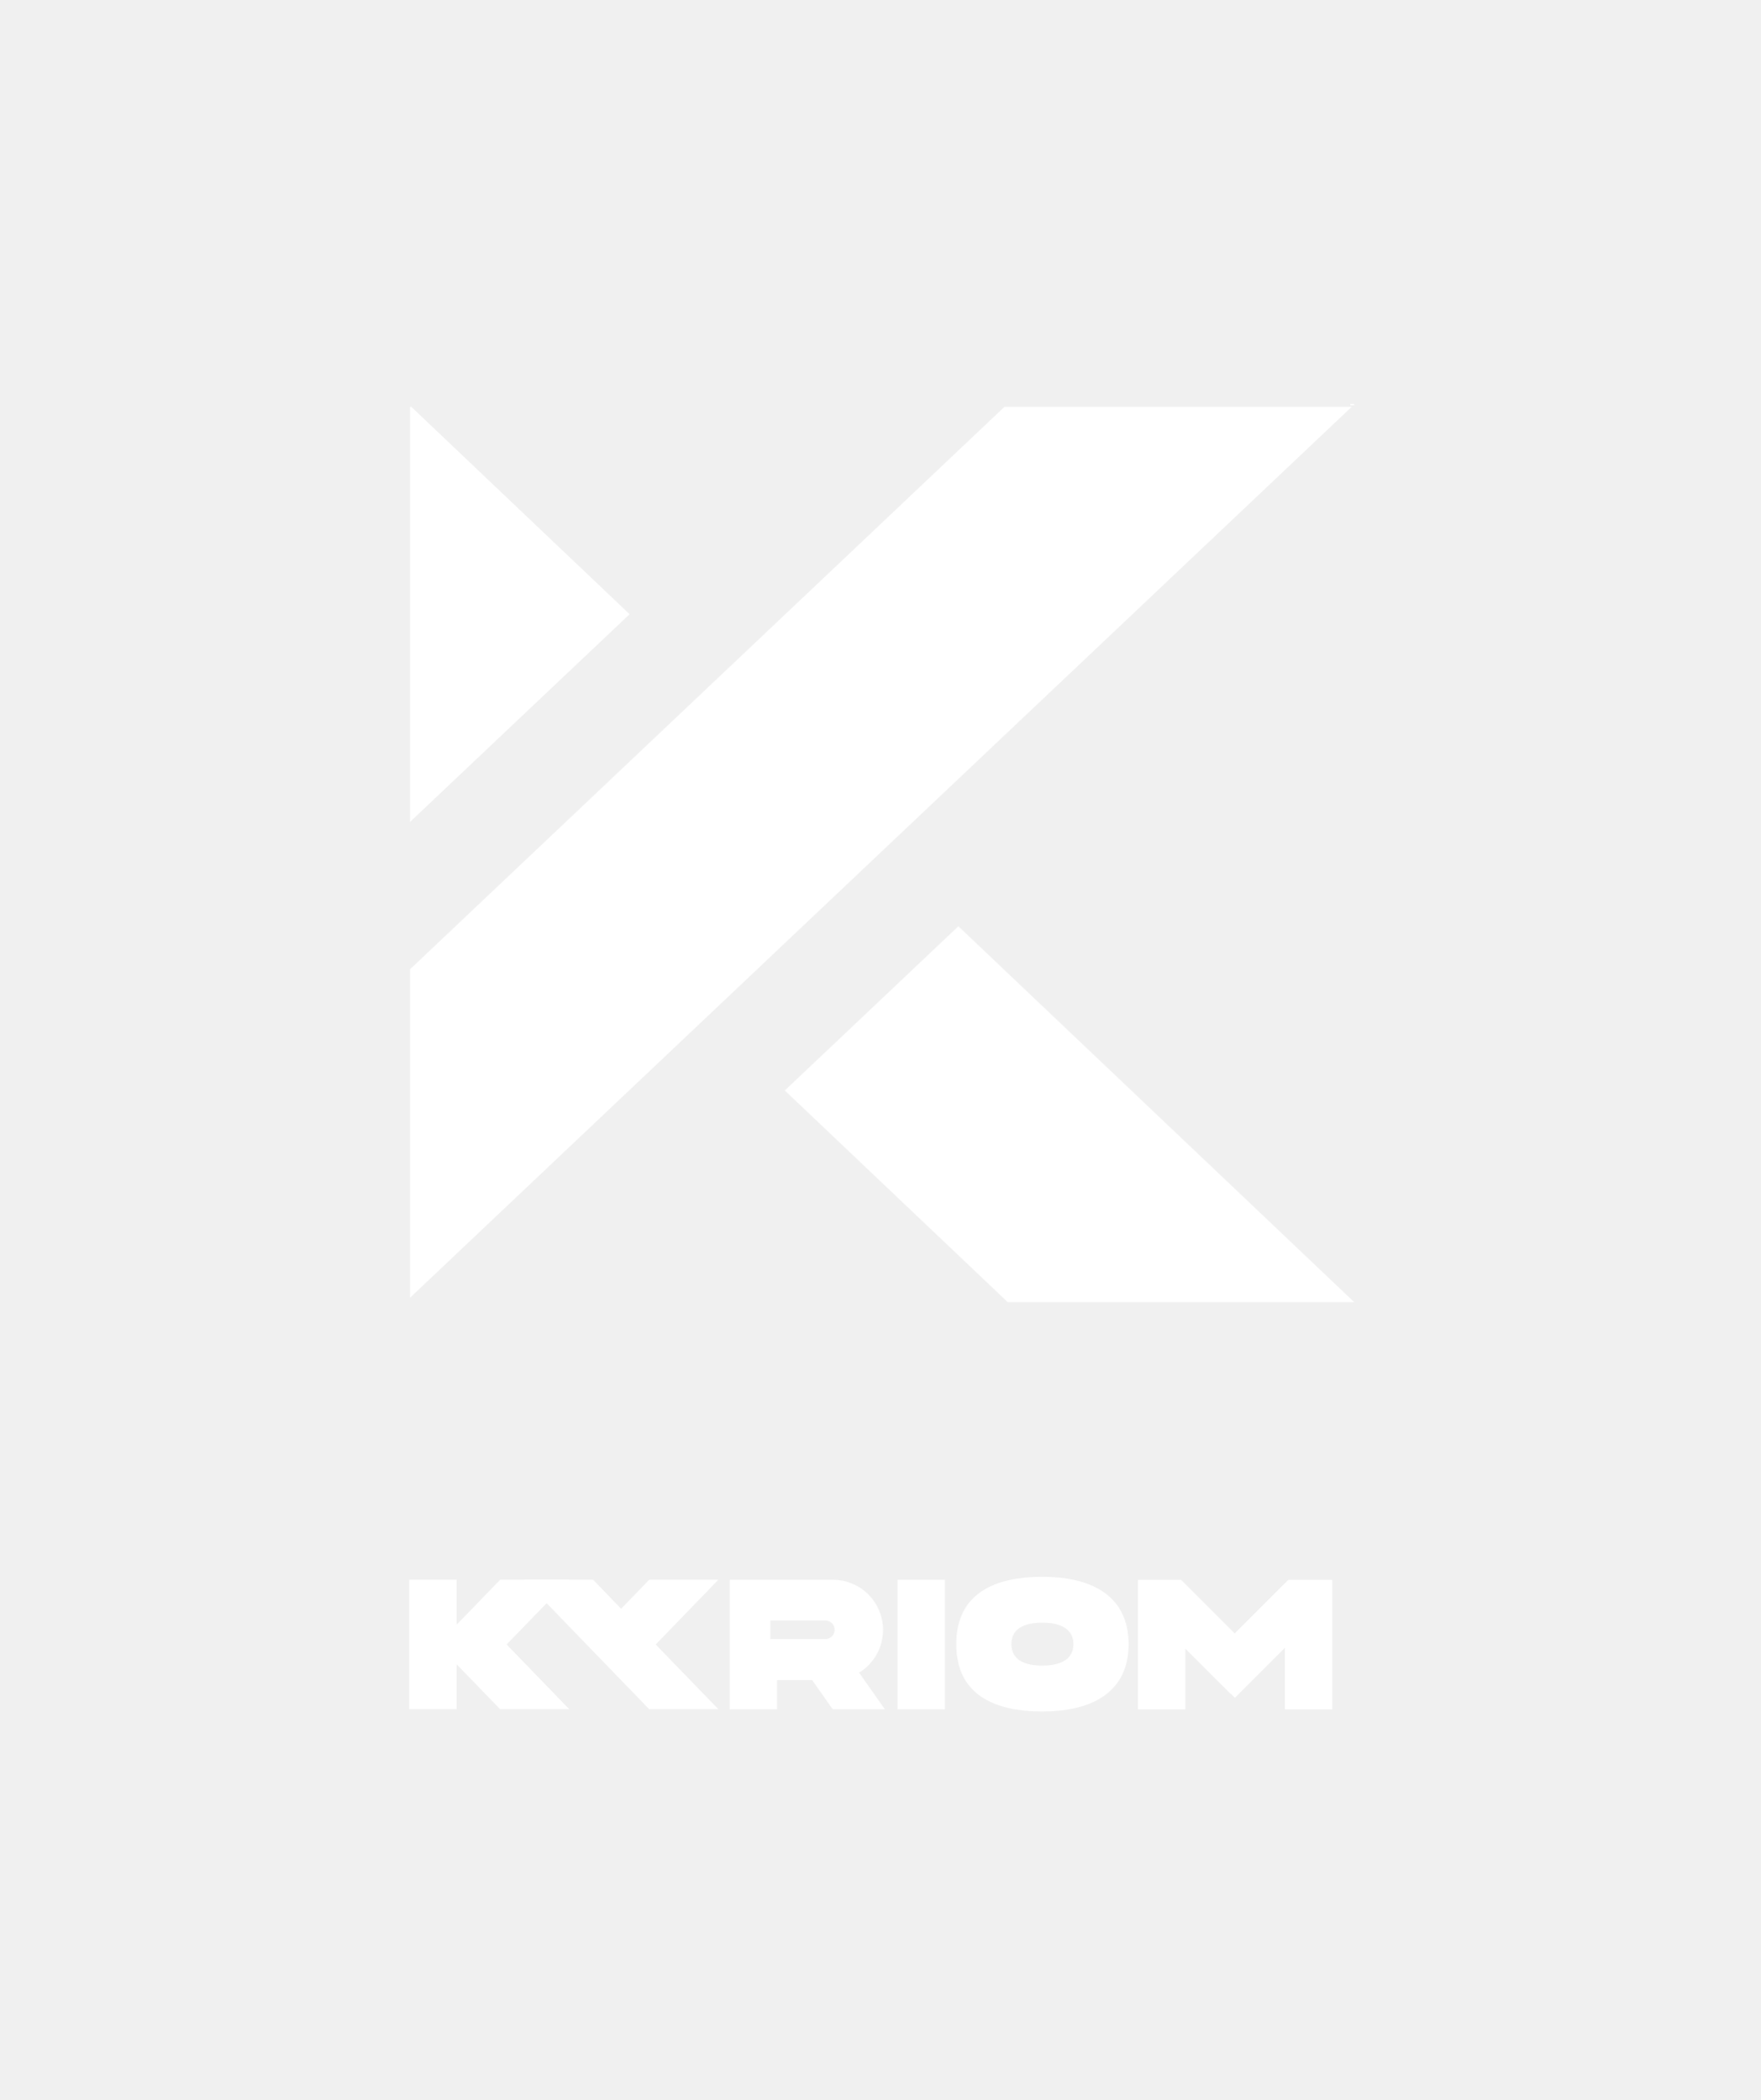
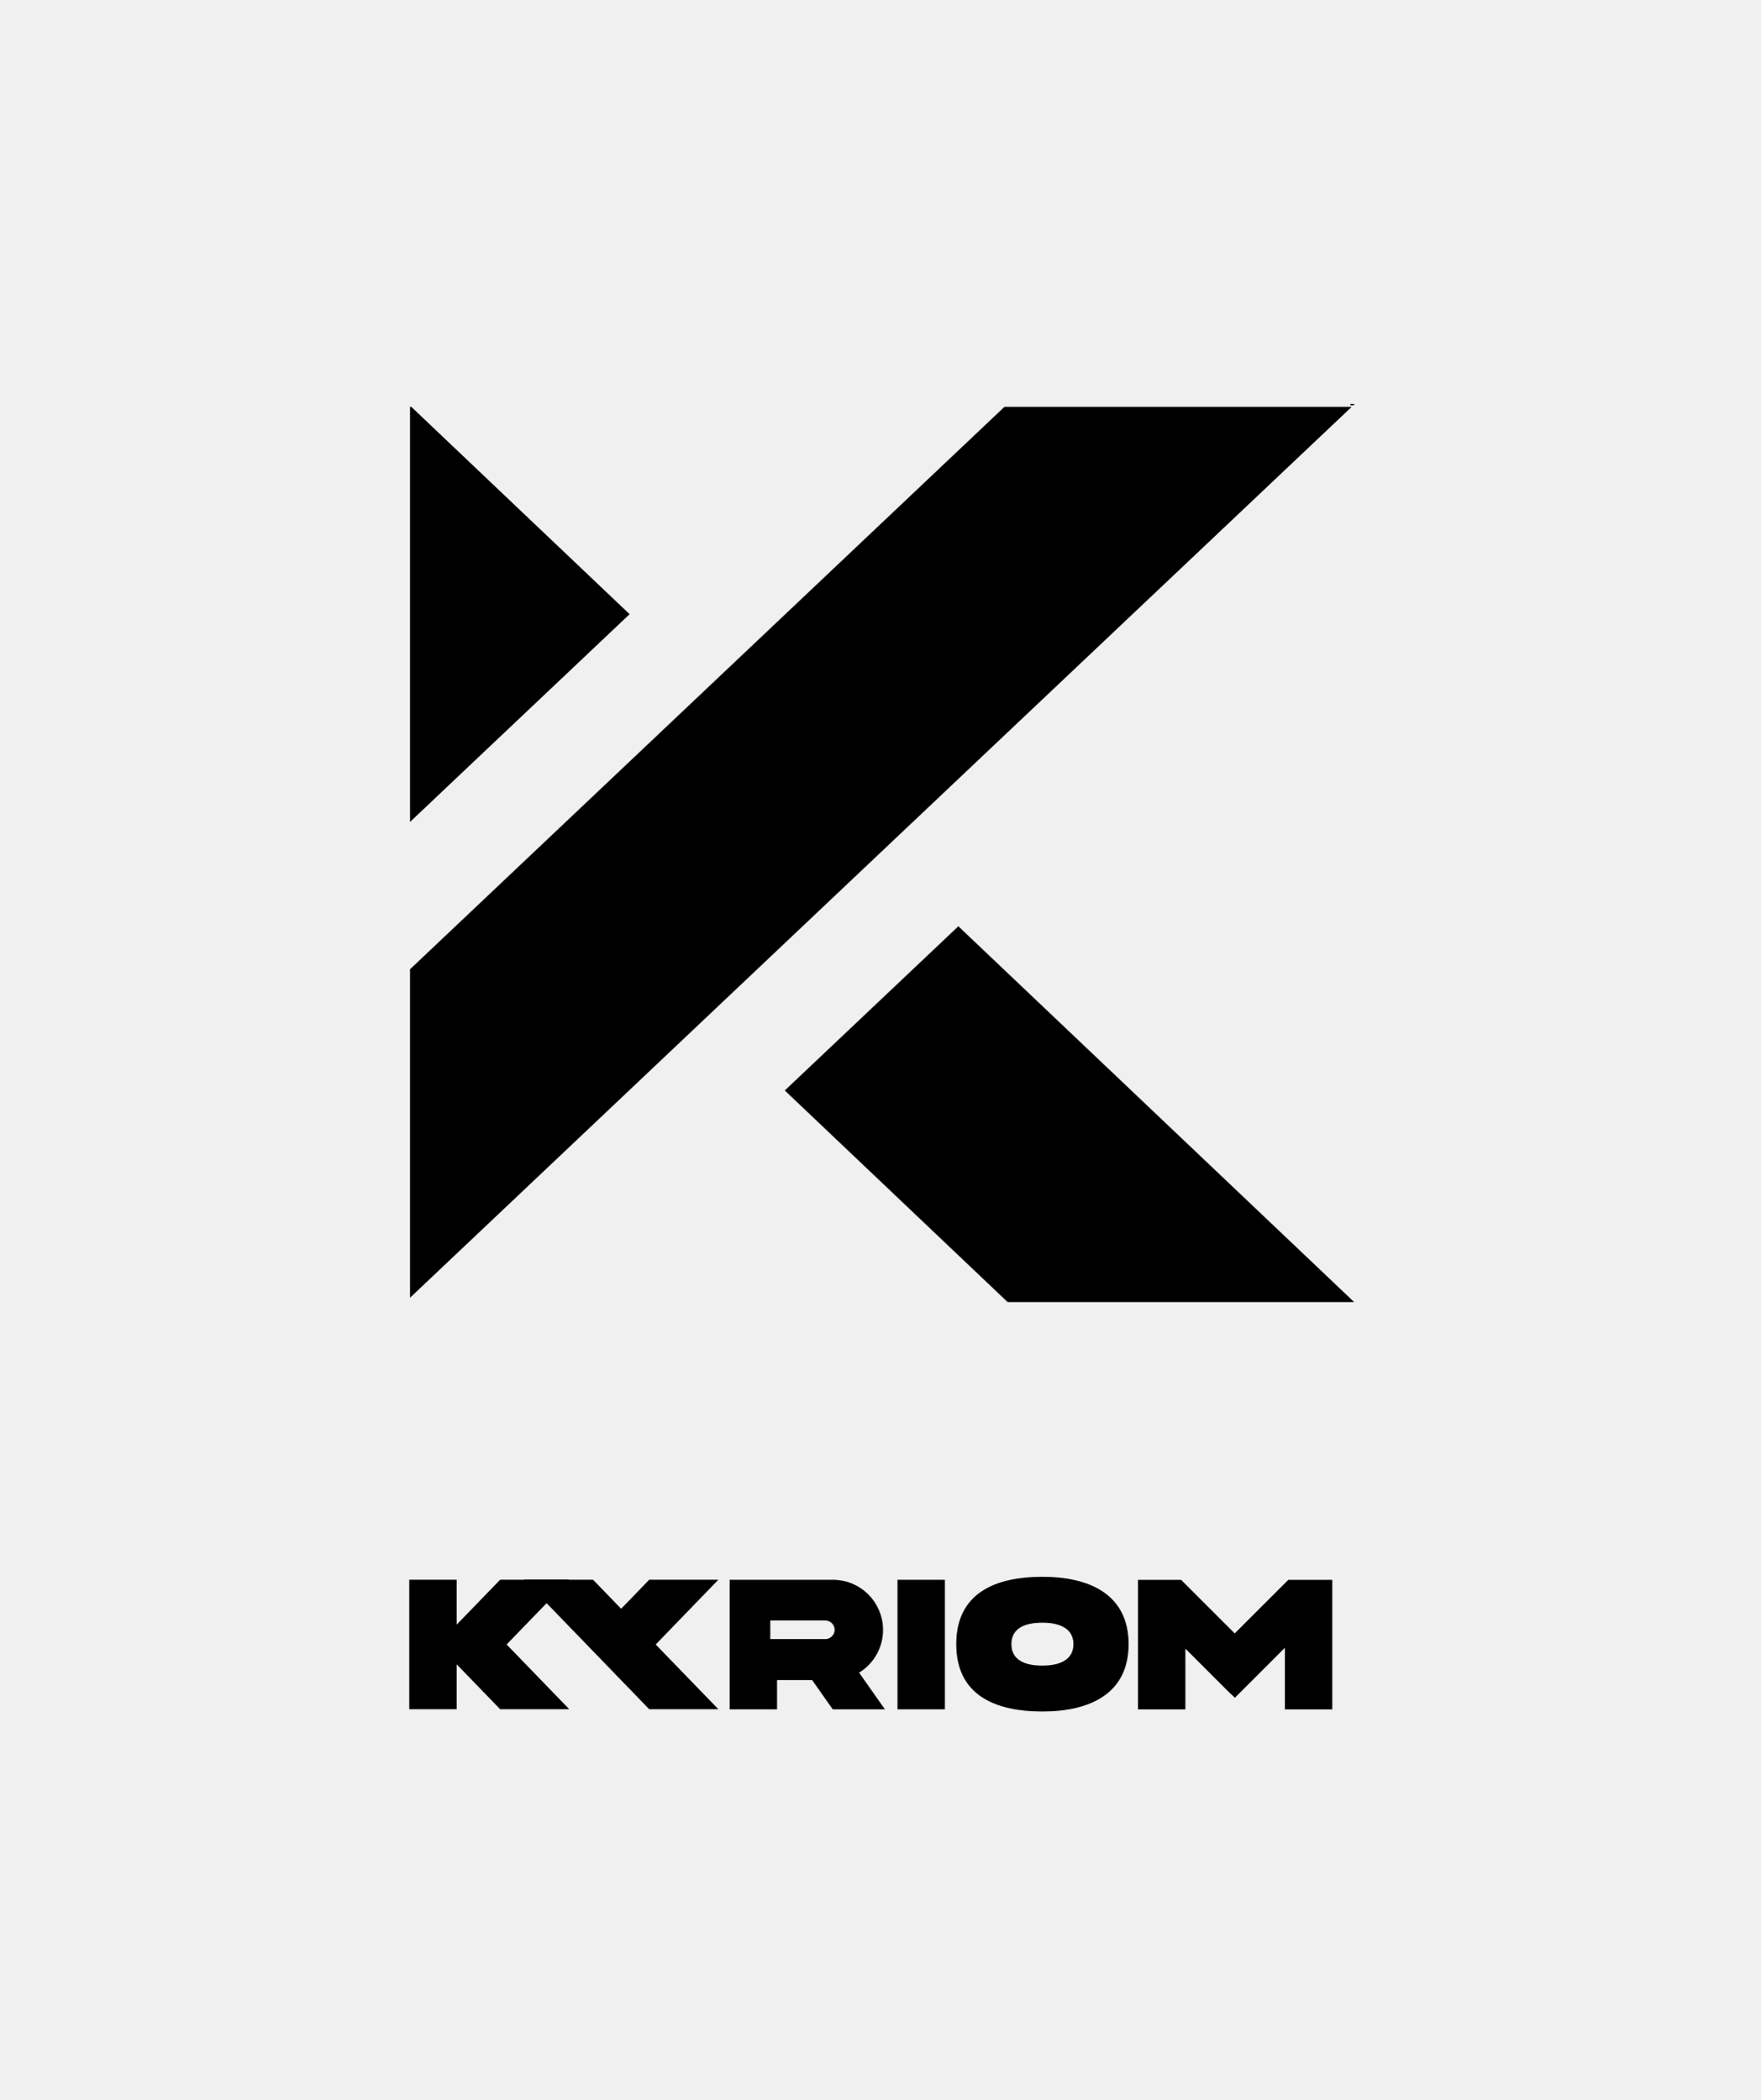
<svg xmlns="http://www.w3.org/2000/svg" id="Layer_1" data-name="Layer 1" viewBox="0 0 476.33 568.08">
  <defs>
-     <style>
-       .cls-1 {
-         fill: #fff;
-         stroke-width: 0px;
-       }
-     </style>
+     
  </defs>
  <rect class="cls-1" x="365.41" y="109.31" width="1" height=".35" />
  <g>
    <g>
      <polygon class="cls-1" points="238.29 230.69 191.32 275.14 110.95 351.19 110.95 262.3 144.44 230.61 191.4 186.17 271.79 110.1 365.75 110.1 238.29 230.69" />
      <polygon class="cls-1" points="170.36 166.21 123.4 210.64 110.95 222.43 110.95 110.1 111.29 110.1 170.36 166.21" />
      <polygon class="cls-1" points="366.42 352.37 272.65 352.37 212.35 295.11 259.32 250.67 366.42 352.37" />
    </g>
    <rect class="cls-1" x="242.85" y="427.53" width="12.83" height="35.05" />
    <polygon class="cls-1" points="360.5 427.55 360.5 462.6 347.68 462.6 347.68 445.93 334.14 459.46 333.11 458.43 333.07 458.47 320.75 446.16 320.75 462.6 307.93 462.6 307.93 427.55 319.61 427.55 320.75 428.7 334.1 442.04 348.6 427.55 360.5 427.55" />
    <path class="cls-1" d="m232.47,452.66c3.88-2.39,6.47-6.67,6.47-11.57,0-3.75-1.52-7.14-3.97-9.59-2.45-2.46-5.84-3.97-9.59-3.97h-27.95v35.05h12.83v-7.92h9.49l5.57,7.92h14.12l-6.98-9.92Zm-7.12-10.13c-.46.63-1.2,1.04-2.03,1.04h-14.89v-5.02h14.89c.69,0,1.32.28,1.78.74.45.45.74,1.08.74,1.78,0,.55-.18,1.06-.48,1.48Z" />
    <path class="cls-1" d="m282.07,426.72c-12.88,0-23.32,4.48-23.32,18.23s10.44,18.23,23.32,18.23,23.32-4.86,23.32-18.23-10.44-18.23-23.32-18.23Zm0,24.04c-4.63,0-8.39-1.43-8.39-5.81s3.76-5.81,8.39-5.81,8.39,1.55,8.39,5.81-3.76,5.81-8.39,5.81Z" />
    <polygon class="cls-1" points="177.42 445.04 194.38 462.56 175.67 462.56 147.9 433.86 141.76 427.51 160.47 427.51 168.07 435.37 175.67 427.51 194.38 427.51 177.42 445.04" />
    <polygon class="cls-1" points="137.08 445.04 154.04 462.56 135.33 462.56 123.56 450.4 123.56 462.56 110.74 462.56 110.74 427.51 123.56 427.51 123.56 439.67 127.73 435.37 135.33 427.51 154.04 427.51 154.04 427.51 147.9 433.86 137.08 445.04" />
  </g>
</svg>
